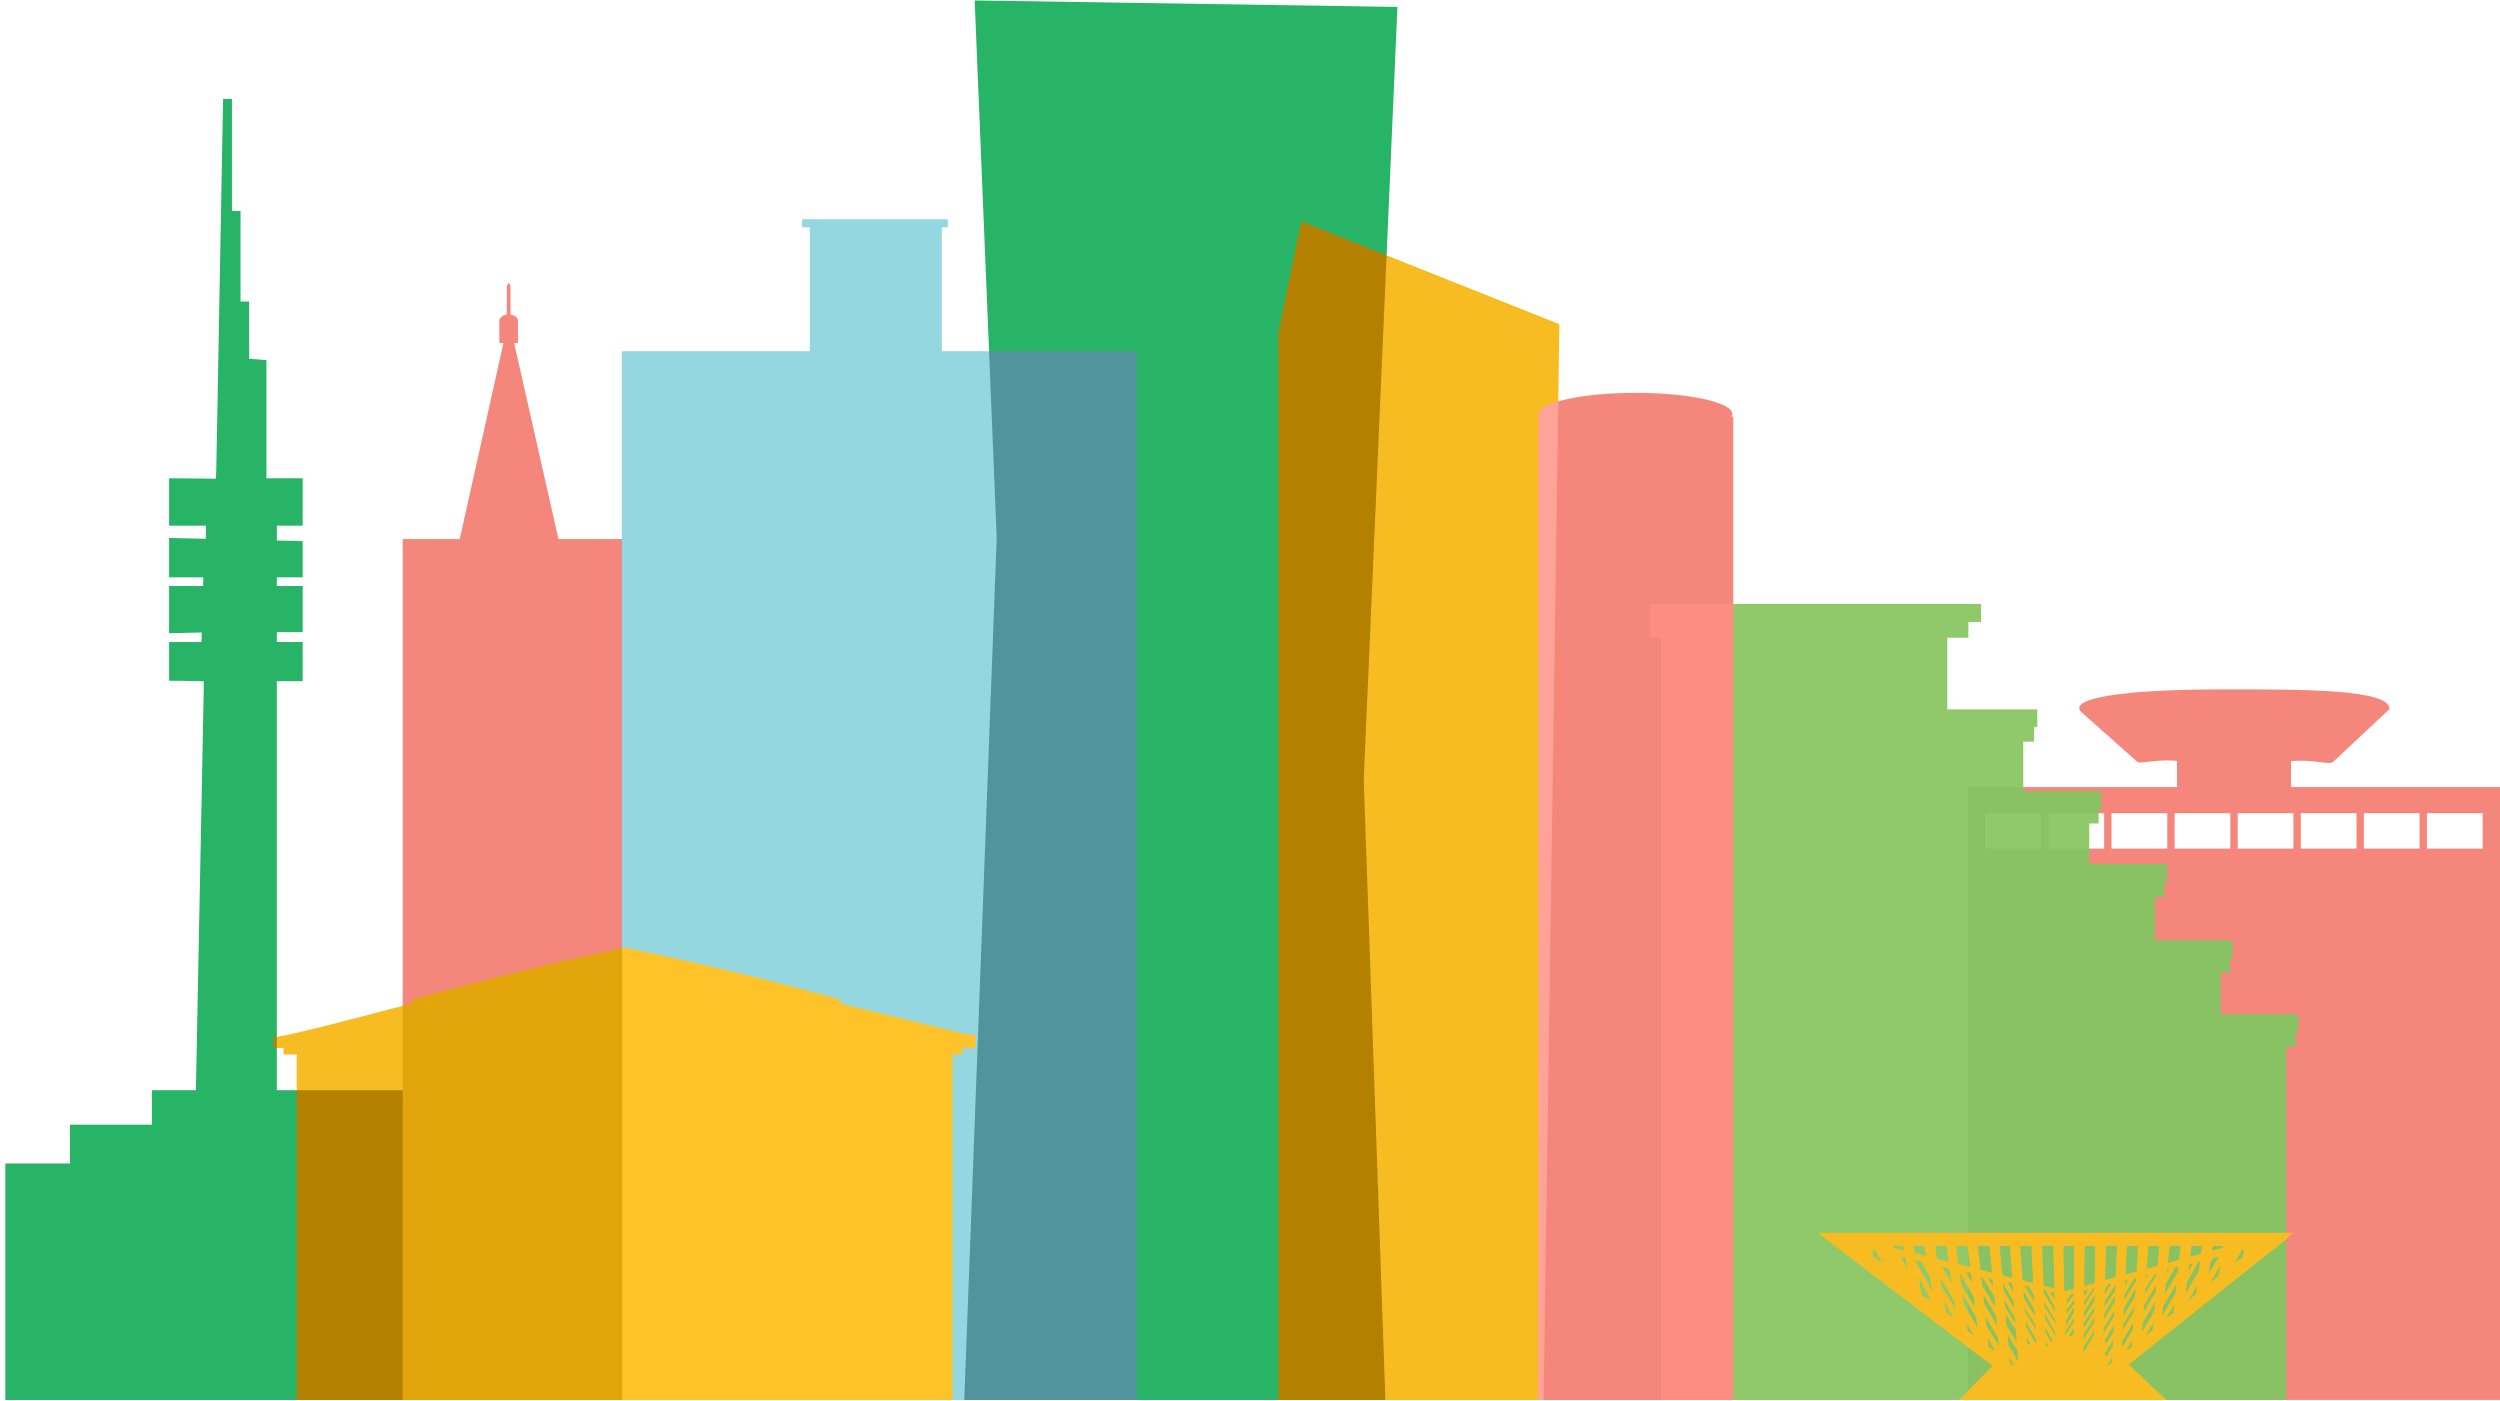
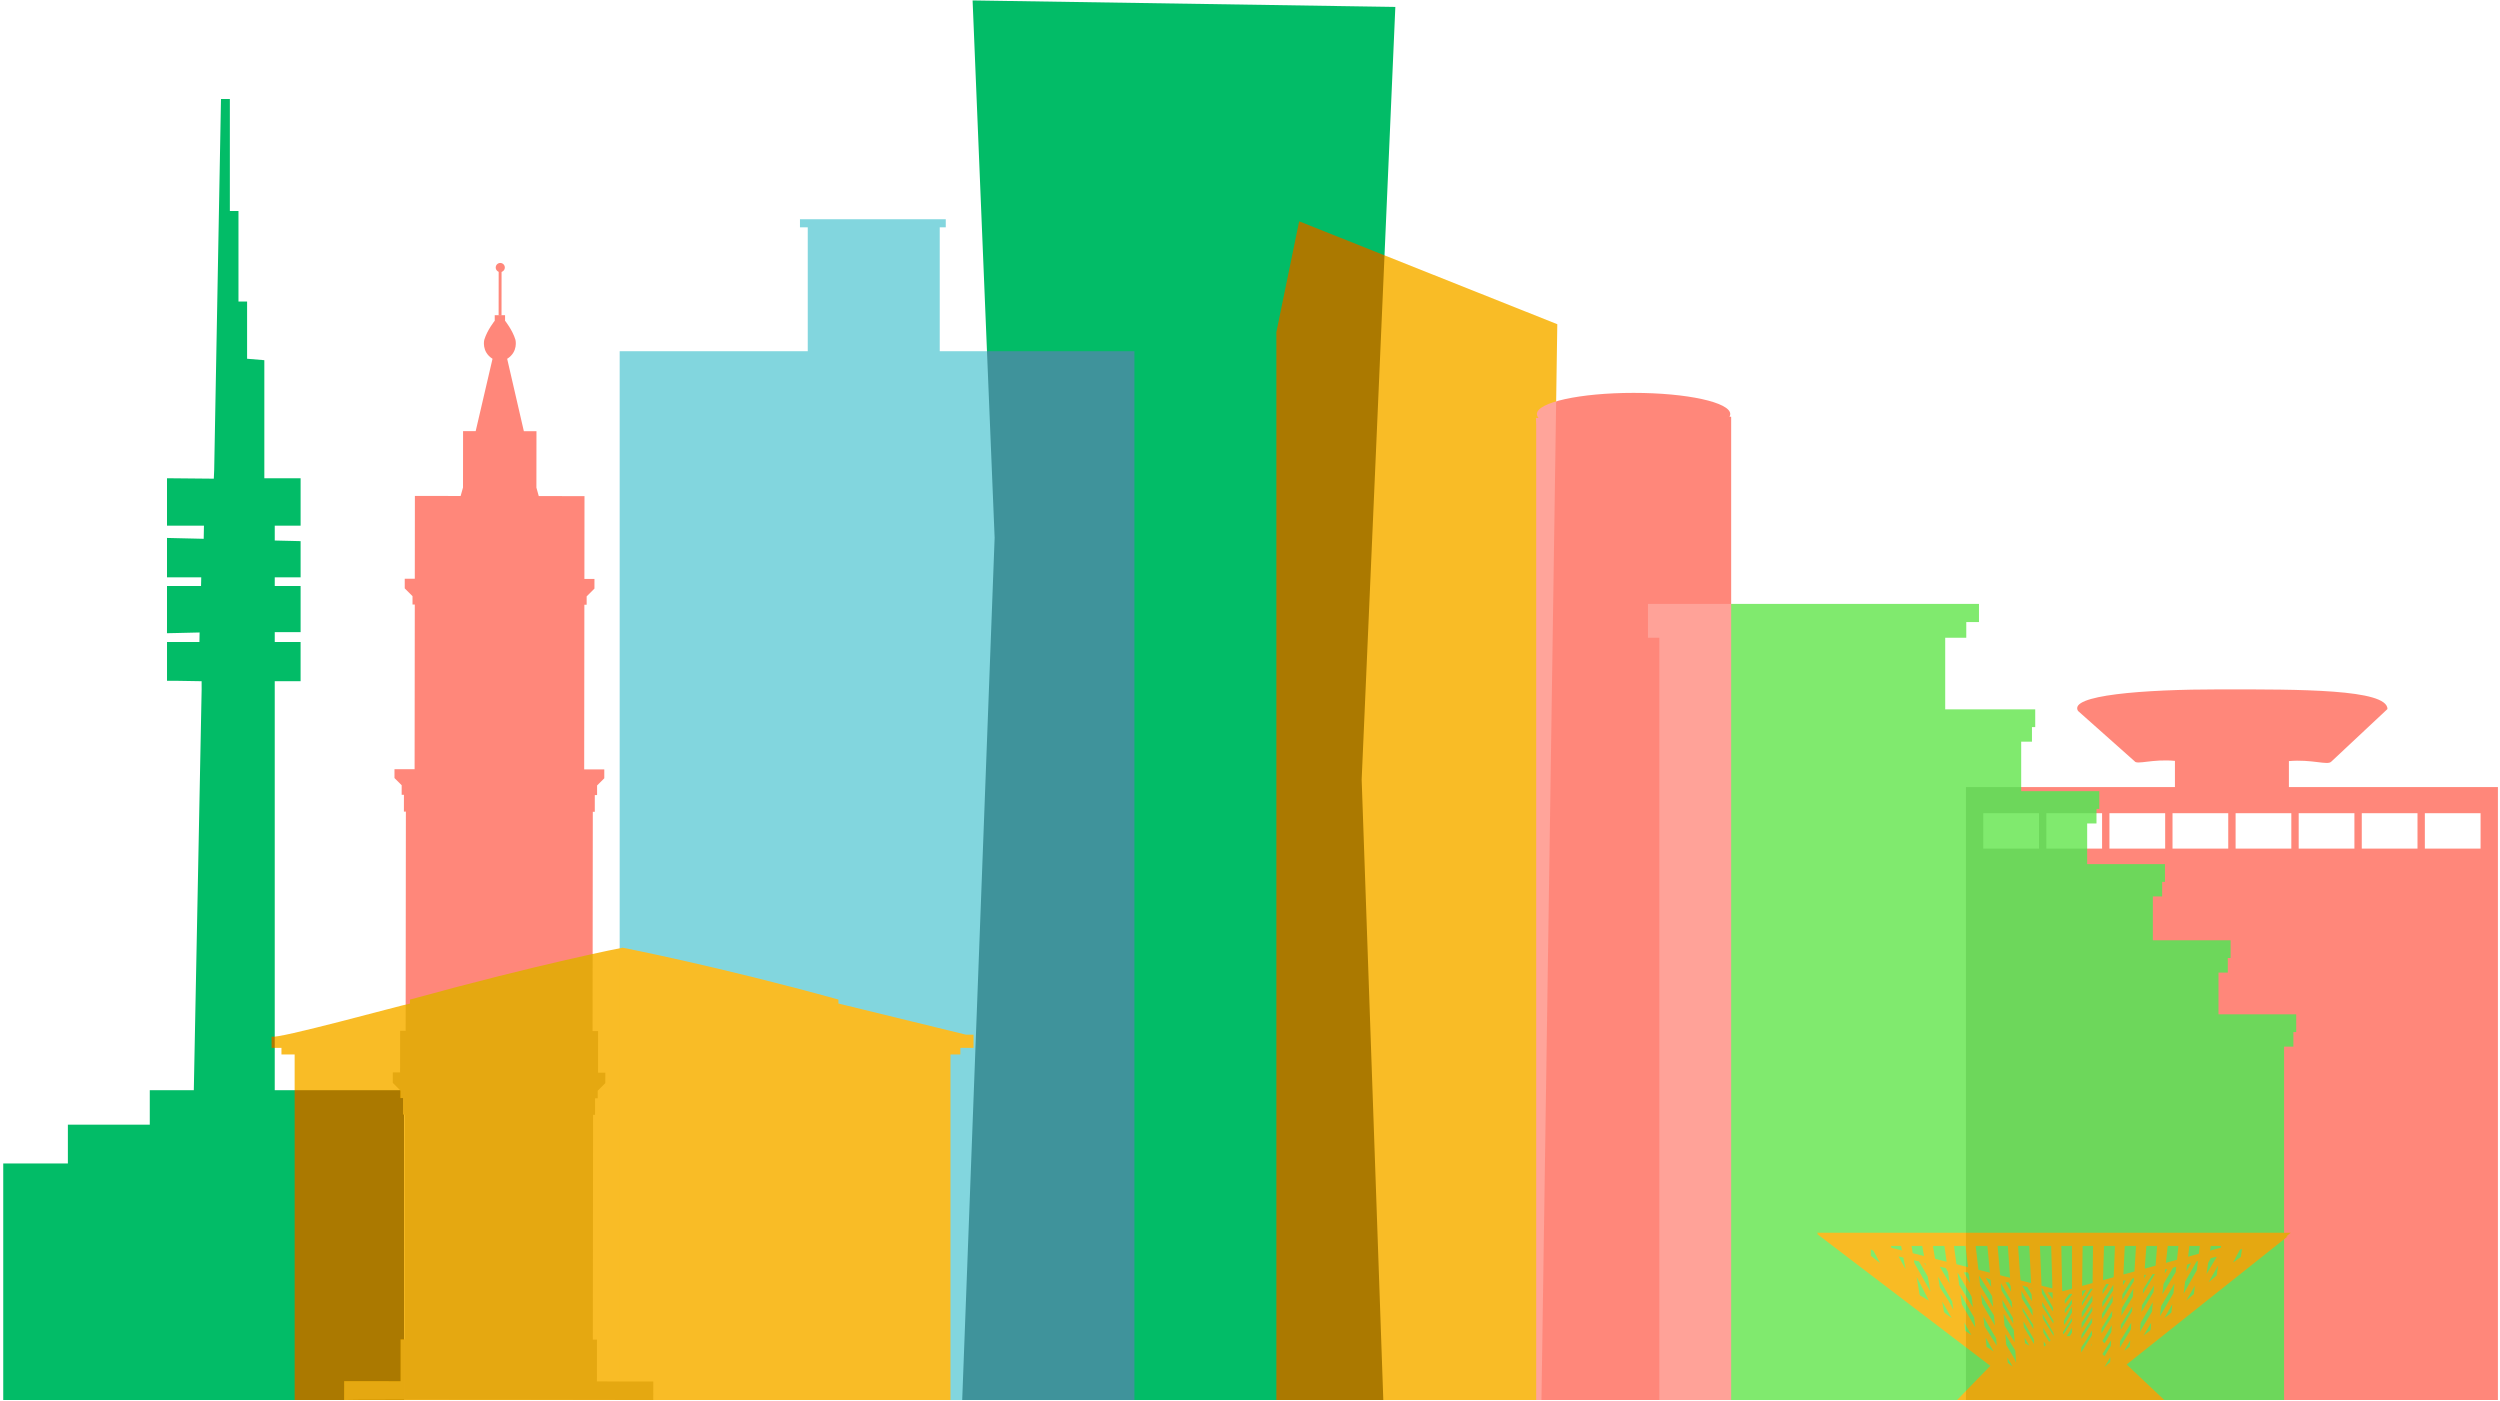
<svg xmlns="http://www.w3.org/2000/svg" viewBox="0 0 2399.54 1344.23">
  <defs>
    <style>
      .cls-1, .cls-2 {
-         fill: #f8bc23;
+         fill: #ff877a;
      }

-       .cls-2, .cls-3, .cls-4, .cls-5, .cls-6, .cls-7 {
+       .cls-3 {
+         fill: #f9bc26;
+       }
+ 
+       .cls-3, .cls-4, .cls-5, .cls-2, .cls-6 {
        mix-blend-mode: color;
      }

-       .cls-3 {
-         fill: #f5867b;
-       }
- 
      .cls-4 {
-         fill: #27b466;
+         fill: #82d6de;
      }

      .cls-5 {
-         fill: #90c969;
+         fill: #80ea6e;
      }

      .cls-6 {
-         fill: #95d7e1;
+         fill: #02bc67;
      }

-       .cls-8 {
+       .cls-7 {
        isolation: isolate;
      }
    </style>
  </defs>
-   <g class="cls-8">
+   <g class="cls-7">
    <g id="Layer_1" data-name="Layer 1">
      <g>
-         <path class="cls-3" d="M597.04,517.42h-61.02l-42.55-188.14h3.67v-22.13h0c-.42-1.19-1.64-4.49-7.14-5.16v-5.91h-3.57v-19.52c-.16-2.49,1.02-4.61,1.82-4.61,.73,0,1.54,.33,1.75,4.61v19.52h-3.57v5.8c-3.69,.73-6.58,2.77-7.14,5.27h0v22.13h3.94l-41.97,188.14h-54.73v826.3h210.49V517.42Z" />
-         <polygon class="cls-4" points="1341.27 6.65 1308.95 748.28 1329.72 1343.72 925.54 1343.72 956.66 516.18 935.51 .42 1341.27 6.65" />
-         <path class="cls-3" d="M2198.93,755.47v-24.96c21.82-1.94,37.05,4.21,40.51,.64h.04l54.06-50.63c0-19.23-84.69-18.85-160.04-18.85s-146.23,5.63-137,20.68l54.28,48.28c2.35,3.66,17.08-2.37,38.76-.33v25.16h-200.6v588.25h510.6V755.47h-200.6Zm-239.87,59.01h-53.48v-33.99h53.48v33.99Zm60.55,0h-53.48v-33.99h53.48v33.99Zm60.55,0h-53.48v-33.99h53.48v33.99Zm60.54,0h-53.48v-33.99h53.48v33.99Zm60.55,0h-53.48v-33.99h53.48v33.99Zm60.55,0h-53.48v-33.99h53.48v33.99Zm60.55,0h-53.48v-33.99h53.48v33.99Zm60.54,0h-53.48v-33.99h53.48v33.99Z" />
-         <polygon class="cls-5" points="2131.34 973.57 2131.34 933.51 2140.28 933.51 2140.28 919.52 2142.98 919.52 2142.98 902.5 2068.34 902.5 2068.34 860.41 2077.27 860.41 2077.27 846.42 2079.98 846.42 2079.98 829.4 2005.3 829.4 2005.3 790.38 2014.24 790.38 2014.24 776.39 2016.94 776.39 2016.94 759.37 1941.97 759.37 1941.97 711.87 1952.31 711.87 1952.31 697.88 1955.44 697.88 1955.44 680.85 1869.04 680.85 1869.04 612.12 1889.26 612.12 1889.26 597.07 1901.45 597.07 1901.45 579.64 1583.75 579.64 1583.75 597.07 1583.75 612.12 1594.65 612.12 1594.65 1343.72 1869.04 1343.72 1869.04 1343.72 1941.77 1343.72 1941.77 1343.72 2004.81 1343.72 2005.3 1343.72 2068.34 1343.72 2068.34 1343.72 2130.77 1343.72 2131.34 1343.72 2194.3 1343.72 2194.3 1004.58 2203.23 1004.58 2203.23 990.59 2205.94 990.59 2205.94 973.57 2131.34 973.57" />
-         <g class="cls-7">
-           <path class="cls-4" d="M265.71,616.21v-9.47l24.82-.04v-44.27h-24.82v-8.27h24.82v-34.77l-24.82-.59v-14.28h24.82v-45.5h-34.82v-113.3l-16.55-1.39v-54.91h-8.27v-86.87h-8.27V95.01h-8.51l-6.52,355.74-.37,8.69-44.93-.42v45.5h35.47l-.25,12.63-35.22-.83v37.84h32.87l-.2,8.27h-32.67v37.23l-.02,8.11,8.3-.17,23.01-.54-.17,9.14h-31.11v37.23h8.27l24.94,.41,.03,7.87-7.52,384.7h-42.26v33.09H67.15v37.23H5.11v227H389.8v-297.32h-124.1v-392.56h24.82v-37.64h-24.82Z" />
+         <g>
+           <path class="cls-2" d="M330.29,1343.75l.03-18.13,54.12,.06,.04-40.12h3.97s.24-215.73,.24-215.73h-1.89s.02-15.9,.02-15.9h-2.55s0-7.29,0-7.29l-7.28-7.29v-10.03s7.01,0,7.01,0l.04-39.93h5.3s.23-210.43,.23-210.43h-1.89s.02-16.09,.02-16.09h-2.18s.01-9.18,.01-9.18l-6.9-6.91v-8.52s19.31,.02,19.31,.02l.18-158.01h-2.18s0-8.05,0-8.05l-7.47-7.48v-9.27s9.66,.01,9.66,.01l.09-79.48,43.9,.05,2.28-8.13,.06-54.12h12.11s16.16-69.42,16.16-69.42c-10.78-6.82-7.93-18.18-7.93-18.18,2.85-9.46,10.05-18.34,10.05-18.34v-5.3s3.98,0,3.98,0h1.96s3.97,0,3.97,0v5.3s7.18,8.9,10,18.37c0,0,2.83,11.36-7.97,18.16l16.01,69.47h12.11s-.06,54.14-.06,54.14l2.26,8.14,43.9,.05-.09,79.48h9.65s-.01,9.28-.01,9.28l-7.48,7.47v8.04s-2.19,0-2.19,0l-.18,158.01,19.3,.02v8.52s-6.92,6.9-6.92,6.9v9.18s-2.19,0-2.19,0l-.02,16.09h-1.89s-.23,210.43-.23,210.43h5.3s-.04,39.94-.04,39.94h7s-.01,10.04-.01,10.04l-7.29,7.28v7.29s-2.56,0-2.56,0l-.02,15.9h-1.89s-.24,215.73-.24,215.73h3.97s-.04,40.12-.04,40.12l54.12,.06-.03,17.8s-296.79-.63-296.79,0Z" />
+           <rect class="cls-1" x="458.46" y="279.99" width="43.15" height="2.78" transform="translate(198.12 761.1) rotate(-89.94)" />
+           <circle class="cls-1" cx="480.17" cy="256.76" r="4.37" />
        </g>
-         <polygon class="cls-2" points="1227.07 1268.25 1227.07 318.77 1248.95 212.43 1496.72 311.18 1481.53 1343.72 1227.07 1343.72 1227.07 1268.25" />
-         <polygon class="cls-6" points="903.97 337.11 903.97 218.19 909.76 218.19 909.76 210.43 903.97 210.43 777.29 210.43 769.82 210.43 769.82 218.19 777.29 218.19 777.29 337.11 596.77 337.11 596.77 1343.72 1090.82 1343.72 1090.82 337.11 903.97 337.11" />
-         <path class="cls-1" d="M2200.74,1183.22h-454.91l1.36,1.04h-1.29l166.44,126.68-31.88,32.78h198.84l-36.1-34.07,.03-.03,154.45-122.85h-1.36s4.42-3.56,4.42-3.56Zm-99.53,30.72l3.81-1.56-4.56,7.77,.75-6.21Zm-21.05,4.3h2.05l-2.5,4.13,.46-4.13Zm-20.11,5.42h1.8l-2.05,3.38,.26-3.38Zm-20.28,5.37h2.68l-2.9,4.68,.23-4.68Zm-19.58,8.94l3.46-5.59h2.54l-6.13,9.92,.13-4.33Zm-19.81,.98l4.05-.95-4.12,6.57,.07-5.62Zm-28.14,7.91l-4.96-6.38h4.77l.19,6.38Zm-19.91,2.06l-9.4-15.03,5.09,1.51,3.99,7.05,.32,6.47Zm-.55-11.14l-.82-1.27h.76l.06,1.27Zm-19.51,2.05l-5.43-9.1h3.14l1.89,3.56,.39,5.55Zm-19.64-11.15l.63,6.64-5.39-8.96,4.51,1.89,.25,.43Zm-19.83,2.75l-5.98-10.2h3.85l1.13,1.85,1.01,8.34Zm-19.46,.57l-9.42-16.15,5.67,1.24,2.21,3.86,1.55,11.05Zm-23.32-19.2l.36,1.98-1.54-2.38,1.18,.4Zm-52.43-7.48v-6.2l2.58,1.44,6.46,11.84-9.04-7.08Zm19.45-9.47h9.71l.84,4.38-10.26-2.59-.29-1.79Zm7.34,10.37c-.07-.13,.06-.27,.19-.2l4.31,1.03,2.14,11.19-6.65-12.01Zm12.34-10.37h10.25l1.75,9.72-10.85-2.74-1.15-6.98Zm8.24,47.56l-.58-1.05-2.76-16.78,11.74,22.73-8.4-4.91Zm-5.53-31.11l-.44-2.68,4.85,1.08,5,8.59,3.42,5.92,2.6,14.44-15.42-27.35Zm17.78-16.46h11.06l2.13,15.2-11.1-2.8-2.08-12.39Zm12.81,65.37l-2.16-1.96-1.66-9.88,9.11,15.78-5.3-3.94Zm2.07-12.9l-8.19-12.64-1.72-10.25,13.56,23.73,1.11,7.91-4.76-8.75Zm5.35-52.47h11.06l2.46,20.39-11.16-2.82-2.36-17.57Zm3.43,25.56l13.5,23.03,1.25,10.33-13.14-21.36-1.61-11.99Zm7.5,55.92l-1.07-7.95,6.95,12.16-5.89-4.21Zm-3.41-25.42l-1.4-10.42,13.24,23.1,1.16,9.61-13-22.28Zm13.27-56.06h-.02s.01-.03,.02,0h11.3l2.42,25.69-11.05-2.79c-1.41-12.9-2.49-22.42-2.67-22.9Zm3.28,28.47l12.56,19.68,.98,10.36-12.52-20.57c-.35-3.25-.69-6.42-1.02-9.48Zm1.93,17.95l12.39,20.39,.9,9.6-12.34-21.05c-.31-2.96-.63-5.96-.95-8.95Zm5.33,50.43s-.35-3.38-.93-8.87l7.64,13.33-6.71-4.46Zm-.92-18.06l-1.17-1.9c-.29-2.8-.61-5.79-.94-8.92l12.17,20.76,.66,7.04-10.72-16.98Zm11.48-78.79h9.82l2.18,30.58-9.54-2.41-2.45-28.17Zm3.12,35.82l10.51,17.79,.43,6.07-10.35-17.02-.6-6.84Zm1.39,15.99l10.22,17.3,.4,5.59-10.08-16.75-.53-6.14Zm1.18,13.48l9.87,15.47,.83,11.71-9.73-15.99-.97-11.19Zm6.39,48.88l-2.32-2.17-.43-4.94,5.08,8.66-2.33-1.55Zm3.94-6.05l-7.74-13.2-.89-10.23,9.59,15.77,.83,11.71-1.78-4.05Zm3.59-108.12l10.79-.02,1.76,35.69-10.18-2.57-2.36-33.1Zm3.07,42.98l10.73,18.16,.29,5.84-10.5-16.65-.52-7.35Zm1.17,16.41l10.28,16.24,.21,4.21-10.25-17.19-.23-3.27Zm2.56,34.04l-.15-.25-.37-5.2,4.6,7.78-4.07-2.33Zm-1.24-15.48l-.39-5.47,10.02,16.97,.23,4.73-9.87-16.23Zm15.47-77.95h10.79l1.2,40.84-10.47-2.64c-.81-20.34-1.52-38.2-1.52-38.2Zm1.61,40.53l.56,.15,10.36,18.56,.1,3.4-.77-.55-10.04-16.51c-.07-1.69-.13-3.38-.2-5.06Zm.53,13.31l10.76,17.88,.08,2.76-.42-.42-10.24-15.86c-.06-1.44-.11-2.89-.17-4.35Zm1.64,42.47c0-.2-.06-1.89-.16-4.67l2.18,3.45c-1.18,1.09-2.02,1.7-2.02,1.22Zm5.03-4.23l-.27-.54-5.25-8.33c-.06-1.44-.12-2.96-.18-4.57l7.07,11.97c-.45,.48-.91,.97-1.38,1.47Zm-6.04-22.38c-.06-1.46-.12-2.95-.18-4.48l10.34,18.27,.4,3.11-10.57-16.9Zm27.98,13.58l-2.16,3.32h-2.96l5.12-8.08v4.77Zm0-10.8l-6.44,10.13-2.18,2.41-.04-2.3,8.67-13.63v3.39Zm0-8.43l-6.76,10.78-.95,1.11v-4.45l7.71-13.09v5.65Zm0-8.53l-6.92,9.3v-3.69l6.92-9.85v4.24Zm0-8.74l-6.92,8.91v-3.78l4.45-5.84h2.47v.7Zm0-5.7l-8.52,2.35-.9-.23-.83-43.2h10.25v41.08Zm19.08,53.68l-1.42,1.72,1.42-2.31v.6Zm.1-9.07l-10.29,16.58h0s.06-4.91,.06-4.91l4.24-6.19,6.04-10.04-.06,4.56Zm.15-12.07l-10.26,15.68h0s.05-3.68,.05-3.68l.93-2.06,9.33-14.56-.06,4.62Zm.13-11.12l-10.26,16.62,.07-5.43,7.23-10.54,3.01-4.87-.05,4.22Zm.11-9.26l-10.24,15.72,.07-5.27,10.24-16.15-.07,5.71Zm.14-11.76l-10.23,16.09,.05-3.46,8.12-12.78,2.07-.51v.67Zm.06-5.85l-10.05,2.77,.5-38.39h9.98l-.43,35.62Zm16.88,75.79l-5.45,4.87c.18-.37,2.34-3.97,5.64-9.44l-.19,4.57Zm.64-15.47l-6.08,9.9-2.03-1.99,8.33-13.26-.22,5.34Zm.55-13.33l-6.63,10.91-2.03-2.36,8.93-15.08-.27,6.53Zm.62-15.04l-9.28,14.94-.94,1.13,.14-4.6,10.29-16.72-.22,5.25Zm.57-13.89l-10.4,16.75,.15-5.2,10.48-17.42-.24,5.87Zm.45-10.87l-10.5,16.05,.15-5.07,10.58-16.49-.23,5.51Zm.53-12.76l-10.25,2.83,.97-32.87,10.52-.02-1.24,30.06Zm15.53,66.44l-4.25,3.6h-.86l5.46-9.27-.35,5.67Zm1-16.33l-10.63,17.55,.31-6.34c3.41-5.62,7.09-11.68,10.71-17.65l-.4,6.44Zm1.06-17.26l-10.85,17.67,.25-5.04,10.9-17.35-.29,4.72Zm.87-14.21l-11.06,18.19,.35-7.07,11.19-18.9-.48,7.78Zm.91-14.8l-11.24,18.1,.27-5.47,9.36-15.2,1.8-.38-.18,2.95Zm.57-9.35l-10.62,2.93,1.34-27.46h10.79l-1.51,24.53Zm15.53,56.14l-6.8,5.44,7.33-12.34-.53,6.9Zm1.36-17.63l-11.62,19.37,.65-8.56,11.67-19.81-.69,9Zm1.45-18.8l-11.64,19.21,.49-6.53c6.7-11.01,11.64-19.12,11.64-19.12l-.5,6.44Zm-10.32,1.76l.33-4.42,9.13-14.53h2.18l-11.64,18.95Zm12.26-27.06l-10.44,2.88,1.65-21.81h10.25l-1.46,18.93Zm15.21,45.01l-6.78,5.37h0s7.63-13.41,7.63-13.41l-.85,8.05Zm1.96-18.58l-12.92,22,1.07-9.64,12.82-21.58-.97,9.21Zm2.12-20.13l-12.73,21.21,1.11-10.03,9.2-15.62,2.97-.79-.55,5.23Zm1.26-11.97l-10.64,2.94,1.79-16.22,10.25,.02-1.4,13.26Zm16.23,32.89l-7.32,6.32h0l8.3-14.35-.99,8.03Zm2.78-22.7l-12.65,22.37,1.39-11.45,11.11-19.53,1.24-.29-1.09,8.89Zm1.96-15.97l-10.31,2.84,1.25-10.32,9.98-.02-.92,7.5Zm9.03,8.54l2.5-4.31,5.77-1.39-9.91,16.66,1.64-10.96Zm8.06,12.46l-7.8,6.42,9.29-16.22-1.48,9.79Zm4.06-26.83l-10.4,2.87,.68-4.53h9.98l-.25,1.66Zm19.13,8.92l-7.51,5.4,6.55-12.16,2.16-1.06-1.2,7.82Z" />
-         <path class="cls-3" d="M1661.98,400c.49-.85,.74-1.71,.74-2.59,0-11.22-41.55-20.32-92.8-20.32s-92.8,9.1-92.8,20.32c0,1.27,.54,2.51,1.55,3.72l-2.44,.02c0,2.1,.08,4.18,.22,6.24v936.33h187.15V399.99h-1.63Z" />
-         <path class="cls-2" d="M936.42,993.1l-7.37-.04-122.32-29.86v-3.81c-114.51-31.79-207.19-49.79-207.19-49.79,0,0-77.38,14.95-204.03,49.79v3.87c-6.78,1.05-129.61,34.99-132.85,31.63v10.86h9.49v6.33h12.65v331.64H914.27v-331.64h9.49v-6.33h12.65v-12.65Z" />
+         <polygon class="cls-6" points="1339.27 6.65 1306.95 748.28 1327.72 1343.75 923.54 1343.75 954.66 516.18 933.51 .42 1339.27 6.65" />
+         <path class="cls-2" d="M2196.93,755.47v-24.96c21.82-1.94,37.05,4.21,40.51,.64h.04l54.06-50.63c0-19.23-84.69-18.85-160.04-18.85s-146.23,5.63-137,20.68l54.28,48.28c2.35,3.66,17.08-2.37,38.76-.33v25.16h-200.6v588.28h510.6V755.47h-200.6Zm-239.87,59.01h-53.48v-33.99h53.48v33.99Zm60.55,0h-53.48v-33.99h53.48v33.99Zm60.55,0h-53.48v-33.99h53.48v33.99Zm60.54,0h-53.48v-33.99h53.48v33.99Zm60.55,0h-53.48v-33.99h53.48v33.99Zm60.55,0h-53.48v-33.99h53.48v33.99Zm60.55,0h-53.48v-33.99h53.48v33.99Zm60.54,0h-53.48v-33.99h53.48v33.99Z" />
+         <polygon class="cls-5" points="2129.34 973.57 2129.34 933.51 2138.28 933.51 2138.28 919.52 2140.98 919.52 2140.98 902.5 2066.34 902.5 2066.34 860.41 2075.27 860.41 2075.27 846.42 2077.98 846.42 2077.98 829.4 2003.3 829.4 2003.3 790.38 2012.24 790.38 2012.24 776.39 2014.94 776.39 2014.94 759.37 1939.97 759.37 1939.97 711.87 1950.31 711.87 1950.31 697.88 1953.44 697.88 1953.44 680.85 1867.04 680.85 1867.04 612.12 1887.26 612.12 1887.26 597.07 1899.45 597.07 1899.45 579.64 1581.75 579.64 1581.75 597.07 1581.75 612.12 1592.65 612.12 1592.65 1343.75 1867.04 1343.75 1867.04 1343.75 1939.77 1343.75 1939.77 1343.75 2002.81 1343.75 2003.3 1343.75 2066.34 1343.75 2066.34 1343.75 2128.77 1343.75 2129.34 1343.75 2192.3 1343.75 2192.3 1004.58 2201.23 1004.58 2201.23 990.59 2203.94 990.59 2203.94 973.57 2129.34 973.57" />
+         <path class="cls-6" d="M263.71,616.21v-9.47l24.82-.04v-44.27h-24.82v-8.27h24.82v-34.77l-24.82-.59v-14.28h24.82v-45.5h-34.82v-113.3l-16.55-1.39v-54.91h-8.27v-86.87h-8.27V95.01h-8.51l-6.52,355.74-.37,8.69-44.93-.42v45.5h35.47l-.25,12.63-35.22-.83v37.84h32.87l-.2,8.27h-32.67v37.23l-.02,8.11,8.3-.17,23.01-.54-.17,9.14h-31.11v37.23h8.27l24.94,.41,.03,7.87-7.52,384.7h-42.26v33.09H65.15v37.23H3.11v227.03H387.8v-297.35h-124.1v-392.56h24.82v-37.64h-24.82Z" />
+         <polygon class="cls-3" points="1225.07 1268.25 1225.07 318.77 1246.95 212.43 1494.72 311.18 1479.53 1343.75 1225.07 1343.75 1225.07 1268.25" />
+         <polygon class="cls-4" points="901.97 337.11 901.97 218.19 907.76 218.19 907.76 210.43 901.97 210.43 775.29 210.43 767.82 210.43 767.82 218.19 775.29 218.19 775.29 337.11 594.77 337.11 594.77 1343.75 1088.82 1343.75 1088.82 337.11 901.97 337.11" />
+         <path class="cls-3" d="M2198.74,1183.22h-454.91l1.36,1.04h-1.29l166.44,126.68-31.88,32.81h198.84l-36.1-34.1,.03-.03,154.45-122.85h-1.36s4.42-3.56,4.42-3.56Zm-99.53,30.72l3.81-1.56-4.56,7.77,.75-6.21Zm-21.05,4.3h2.05l-2.5,4.13,.46-4.13Zm-20.11,5.42h1.8l-2.05,3.38,.26-3.38Zm-20.28,5.37h2.68l-2.9,4.68,.23-4.68Zm-19.58,8.94l3.46-5.59h2.54l-6.13,9.92,.13-4.33Zm-19.81,.98l4.05-.95-4.12,6.57,.07-5.62Zm-28.14,7.91l-4.96-6.38h4.77l.19,6.38Zm-19.91,2.06l-9.4-15.03,5.09,1.51,3.99,7.05,.32,6.47Zm-.55-11.14l-.82-1.27h.76l.06,1.27Zm-19.51,2.05l-5.43-9.1h3.14l1.89,3.56,.39,5.55Zm-19.64-11.15l.63,6.64-5.39-8.96,4.51,1.89,.25,.43Zm-19.83,2.75l-5.98-10.2h3.85l1.13,1.85,1.01,8.34Zm-19.46,.57l-9.42-16.15,5.67,1.24,2.21,3.86,1.55,11.05Zm-23.32-19.2l.36,1.98-1.54-2.38,1.18,.4Zm-52.43-7.48v-6.2l2.58,1.44,6.46,11.84-9.04-7.08Zm19.45-9.47h9.71l.84,4.38-10.26-2.59-.29-1.79Zm7.34,10.37c-.07-.13,.06-.27,.19-.2l4.31,1.03,2.14,11.19-6.65-12.01Zm12.34-10.37h10.25l1.75,9.72-10.85-2.74-1.15-6.98Zm8.24,47.56l-.58-1.05-2.76-16.78,11.74,22.73-8.4-4.91Zm-5.53-31.11l-.44-2.68,4.85,1.08,5,8.59,3.42,5.92,2.6,14.44-15.42-27.35Zm17.78-16.46h11.06l2.13,15.2-11.1-2.8-2.08-12.39Zm12.81,65.37l-2.16-1.96-1.66-9.88,9.11,15.78-5.3-3.94Zm2.07-12.9l-8.19-12.64-1.72-10.25,13.56,23.73,1.11,7.91-4.76-8.75Zm5.35-52.47h11.06l2.46,20.39-11.16-2.82-2.36-17.57Zm3.43,25.56l13.5,23.03,1.25,10.33-13.14-21.36-1.61-11.99Zm7.5,55.92l-1.07-7.95,6.95,12.16-5.89-4.21Zm-3.41-25.42l-1.4-10.42,13.24,23.1,1.16,9.61-13-22.28Zm13.27-56.06h-.02s.01-.03,.02,0h11.3l2.42,25.69-11.05-2.79c-1.41-12.9-2.49-22.42-2.67-22.9Zm3.28,28.47l12.56,19.68,.98,10.36-12.52-20.57c-.35-3.25-.69-6.42-1.02-9.48Zm1.93,17.95l12.39,20.39,.9,9.6-12.34-21.05c-.31-2.96-.63-5.96-.95-8.95Zm5.33,50.43s-.35-3.38-.93-8.87l7.64,13.33-6.71-4.46Zm-.92-18.06l-1.17-1.9c-.29-2.8-.61-5.79-.94-8.92l12.17,20.76,.66,7.04-10.72-16.98Zm11.48-78.79h9.82l2.18,30.58-9.54-2.41-2.45-28.17Zm3.12,35.82l10.51,17.79,.43,6.07-10.35-17.02-.6-6.84Zm1.39,15.99l10.22,17.3,.4,5.59-10.08-16.75-.53-6.14Zm1.18,13.48l9.87,15.47,.83,11.71-9.73-15.99-.97-11.19Zm6.39,48.88l-2.32-2.17-.43-4.94,5.08,8.66-2.33-1.55Zm3.94-6.05l-7.74-13.2-.89-10.23,9.59,15.77,.83,11.71-1.78-4.05Zm3.59-108.12l10.79-.02,1.76,35.69-10.18-2.57-2.36-33.1Zm3.07,42.98l10.73,18.16,.29,5.84-10.5-16.65-.52-7.35Zm1.17,16.41l10.28,16.24,.21,4.21-10.25-17.19-.23-3.27Zm2.56,34.04l-.15-.25-.37-5.2,4.6,7.78-4.07-2.33Zm-1.24-15.48l-.39-5.47,10.02,16.97,.23,4.73-9.87-16.23Zm15.47-77.95h10.79l1.2,40.84-10.47-2.64c-.81-20.34-1.52-38.2-1.52-38.2Zm1.61,40.53l.56,.15,10.36,18.56,.1,3.4-.77-.55-10.04-16.51c-.07-1.69-.13-3.38-.2-5.06Zm.53,13.31l10.76,17.88,.08,2.76-.42-.42-10.24-15.86c-.06-1.44-.11-2.89-.17-4.35Zm1.64,42.47c0-.2-.06-1.89-.16-4.67l2.18,3.45c-1.18,1.09-2.02,1.7-2.02,1.22Zm5.03-4.23l-.27-.54-5.25-8.33c-.06-1.44-.12-2.96-.18-4.57l7.07,11.97c-.45,.48-.91,.97-1.38,1.47Zm-6.04-22.38c-.06-1.46-.12-2.95-.18-4.48l10.34,18.27,.4,3.11-10.57-16.9Zm27.98,13.58l-2.16,3.32h-2.96l5.12-8.08v4.77Zm0-10.8l-6.44,10.13-2.18,2.41-.04-2.3,8.67-13.63v3.39Zm0-8.43l-6.76,10.78-.95,1.11v-4.45l7.71-13.09v5.65Zm0-8.53l-6.92,9.3v-3.69l6.92-9.85v4.24Zm0-8.74l-6.92,8.91v-3.78l4.45-5.84h2.47v.7Zm0-5.7l-8.52,2.35-.9-.23-.83-43.2h10.25v41.08Zm19.08,53.68l-1.42,1.72,1.42-2.31v.6Zm.1-9.07l-10.29,16.58h0s.06-4.91,.06-4.91l4.24-6.19,6.04-10.04-.06,4.56Zm.15-12.07l-10.26,15.68h0s.05-3.68,.05-3.68l.93-2.06,9.33-14.56-.06,4.62Zm.13-11.12l-10.26,16.62,.07-5.43,7.23-10.54,3.01-4.87-.05,4.22Zm.11-9.26l-10.24,15.72,.07-5.27,10.24-16.15-.07,5.71Zm.14-11.76l-10.23,16.09,.05-3.46,8.12-12.78,2.07-.51v.67Zm.06-5.85l-10.05,2.77,.5-38.39h9.98l-.43,35.62Zm16.88,75.79l-5.45,4.87c.18-.37,2.34-3.97,5.64-9.44l-.19,4.57Zm.64-15.47l-6.08,9.9-2.03-1.99,8.33-13.26-.22,5.34Zm.55-13.33l-6.63,10.91-2.03-2.36,8.93-15.08-.27,6.53Zm.62-15.04l-9.28,14.94-.94,1.13,.14-4.6,10.29-16.72-.22,5.25Zm.57-13.89l-10.4,16.75,.15-5.2,10.48-17.42-.24,5.87Zm.45-10.87l-10.5,16.05,.15-5.07,10.58-16.49-.23,5.51Zm.53-12.76l-10.25,2.83,.97-32.87,10.52-.02-1.24,30.06Zm15.53,66.44l-4.25,3.6h-.86l5.46-9.27-.35,5.67Zm1-16.33l-10.63,17.55,.31-6.34c3.41-5.62,7.09-11.68,10.71-17.65l-.4,6.44Zm1.06-17.26l-10.85,17.67,.25-5.04,10.9-17.35-.29,4.72Zm.87-14.21l-11.06,18.19,.35-7.07,11.19-18.9-.48,7.78Zm.91-14.8l-11.24,18.1,.27-5.47,9.36-15.2,1.8-.38-.18,2.95Zm.57-9.35l-10.62,2.93,1.34-27.46h10.79l-1.51,24.53Zm15.53,56.14l-6.8,5.44,7.33-12.34-.53,6.9Zm1.36-17.63l-11.62,19.37,.65-8.56,11.67-19.81-.69,9Zm1.45-18.8l-11.64,19.21,.49-6.53c6.7-11.01,11.64-19.12,11.64-19.12l-.5,6.44Zm-10.32,1.76l.33-4.42,9.13-14.53h2.18l-11.64,18.95Zm12.26-27.06l-10.44,2.88,1.65-21.81h10.25l-1.46,18.93Zm15.21,45.01l-6.78,5.37h0s7.63-13.41,7.63-13.41l-.85,8.05Zm1.96-18.58l-12.92,22,1.07-9.64,12.82-21.58-.97,9.21Zm2.12-20.13l-12.73,21.21,1.11-10.03,9.2-15.62,2.97-.79-.55,5.23Zm1.26-11.97l-10.64,2.94,1.79-16.22,10.25,.02-1.4,13.26Zm16.23,32.89l-7.32,6.32h0l8.3-14.35-.99,8.03Zm2.78-22.7l-12.65,22.37,1.39-11.45,11.11-19.53,1.24-.29-1.09,8.89Zm1.96-15.97l-10.31,2.84,1.25-10.32,9.98-.02-.92,7.5Zm9.03,8.54l2.5-4.31,5.77-1.39-9.91,16.66,1.64-10.96Zm8.06,12.46l-7.8,6.42,9.29-16.22-1.48,9.79Zm4.06-26.83l-10.4,2.87,.68-4.53h9.98l-.25,1.66Zm19.13,8.92l-7.51,5.4,6.55-12.16,2.16-1.06-1.2,7.82Z" />
+         <path class="cls-2" d="M1659.98,400c.49-.85,.74-1.71,.74-2.59,0-11.22-41.55-20.32-92.8-20.32s-92.8,9.1-92.8,20.32c0,1.27,.54,2.51,1.55,3.72l-2.44,.02c0,2.1,.08,4.18,.22,6.24v936.36h187.15V399.99h-1.63Z" />
+         <path class="cls-3" d="M934.42,993.1l-7.37-.04-122.32-29.86v-3.81c-114.51-31.79-207.19-49.79-207.19-49.79,0,0-77.38,14.95-204.03,49.79v3.87c-6.78,1.05-129.61,34.99-132.85,31.63v10.86h9.49v6.33h12.65v331.67H912.27v-331.67h9.49v-6.33h12.65v-12.65Z" />
      </g>
    </g>
  </g>
</svg>
